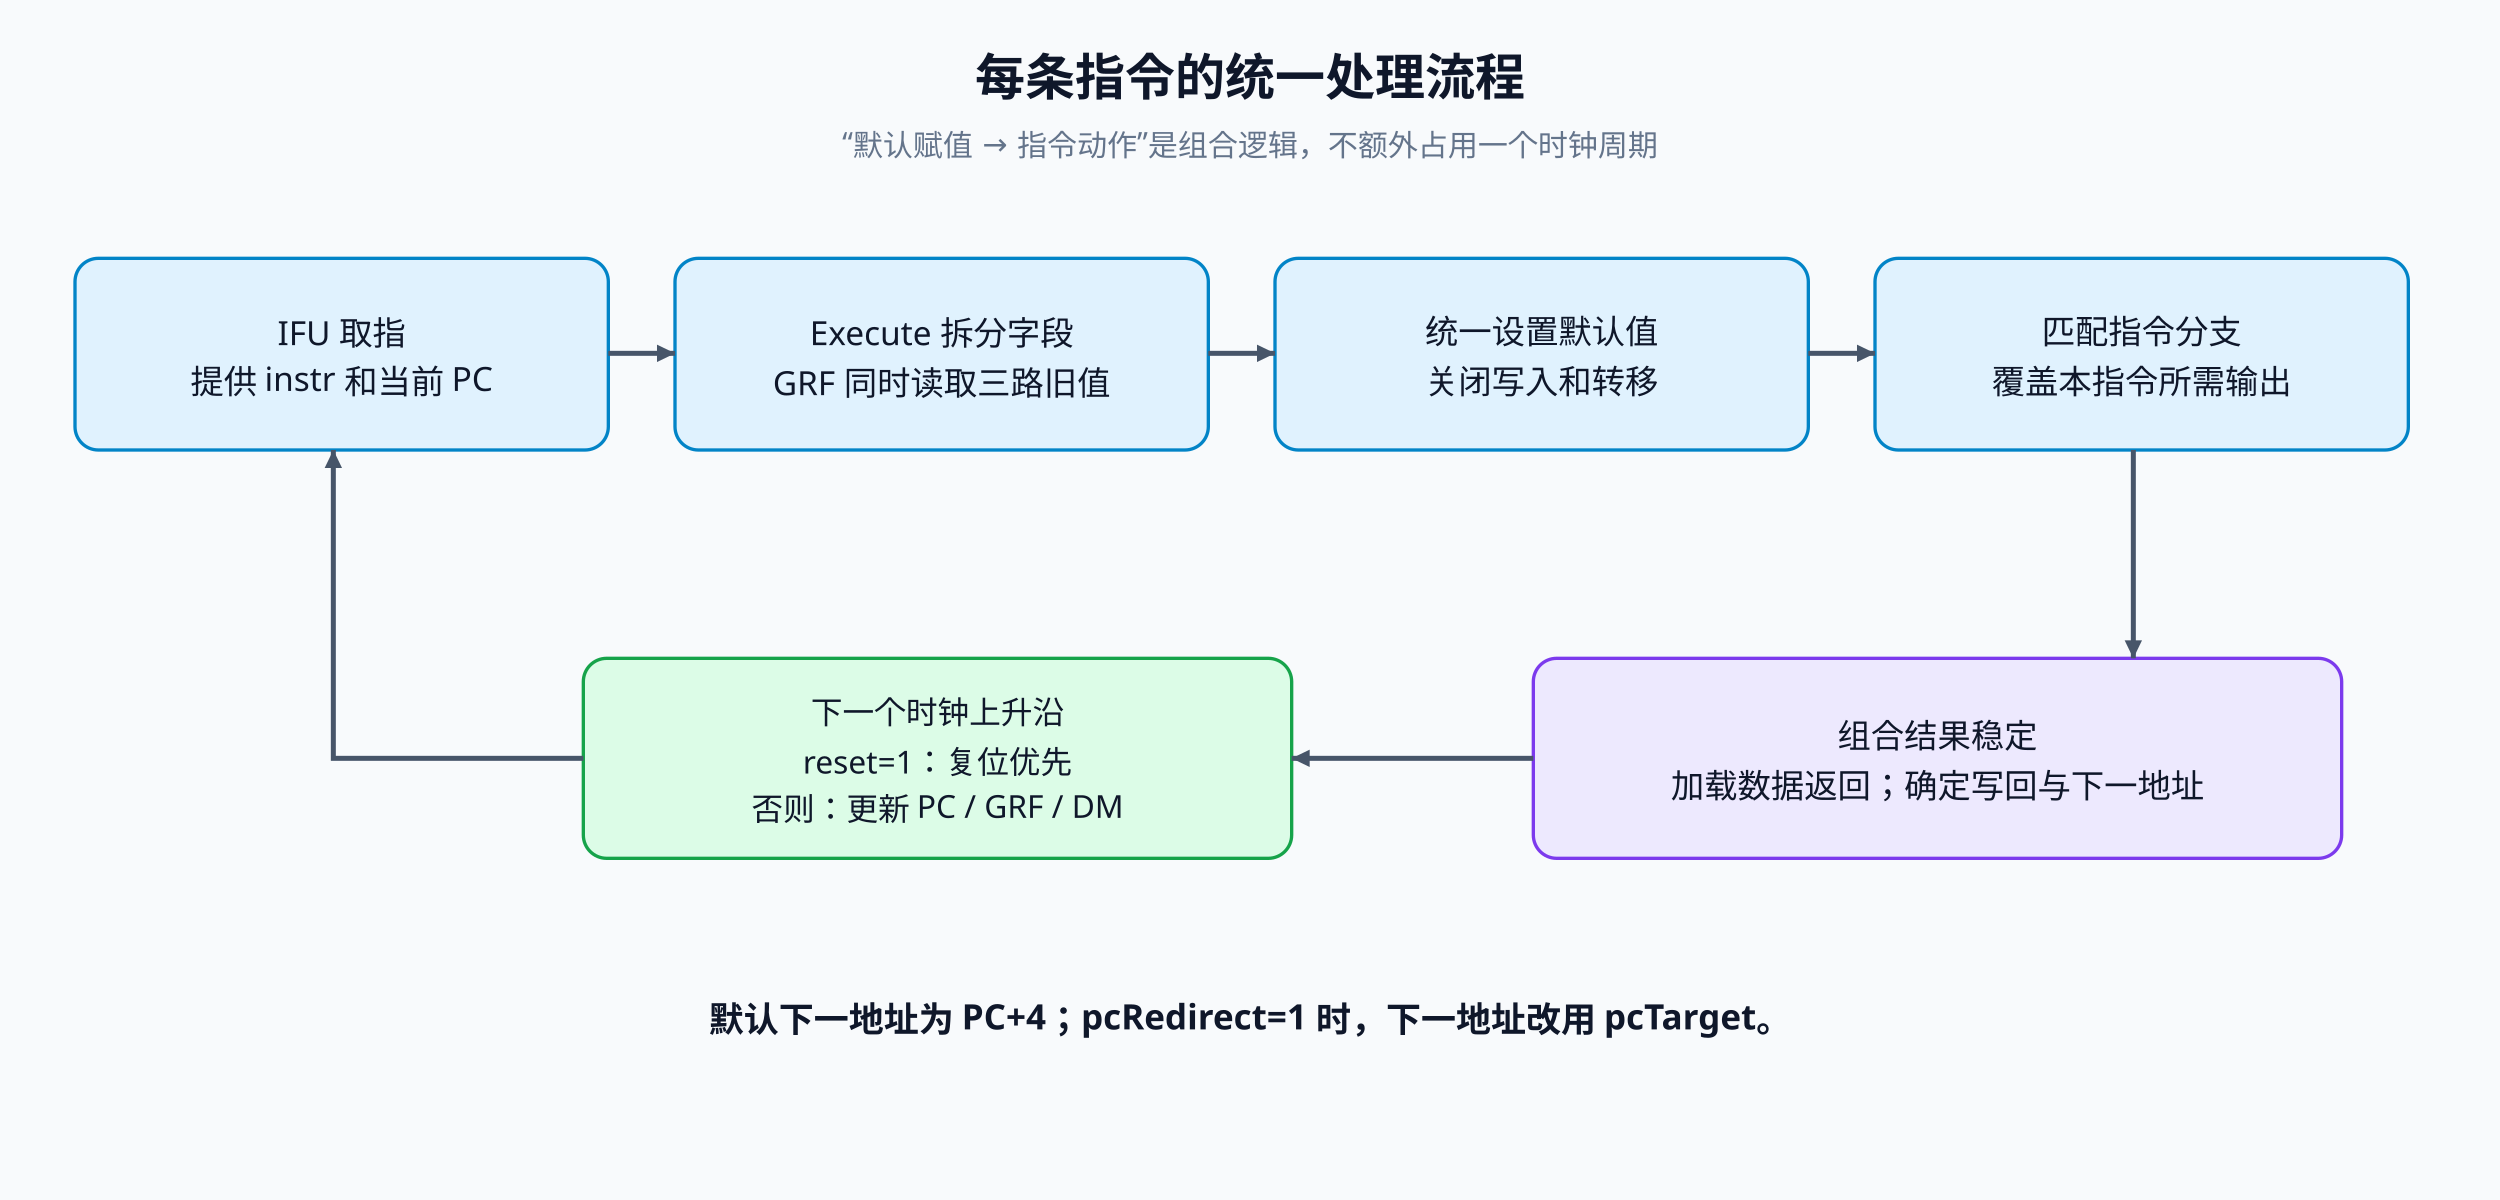
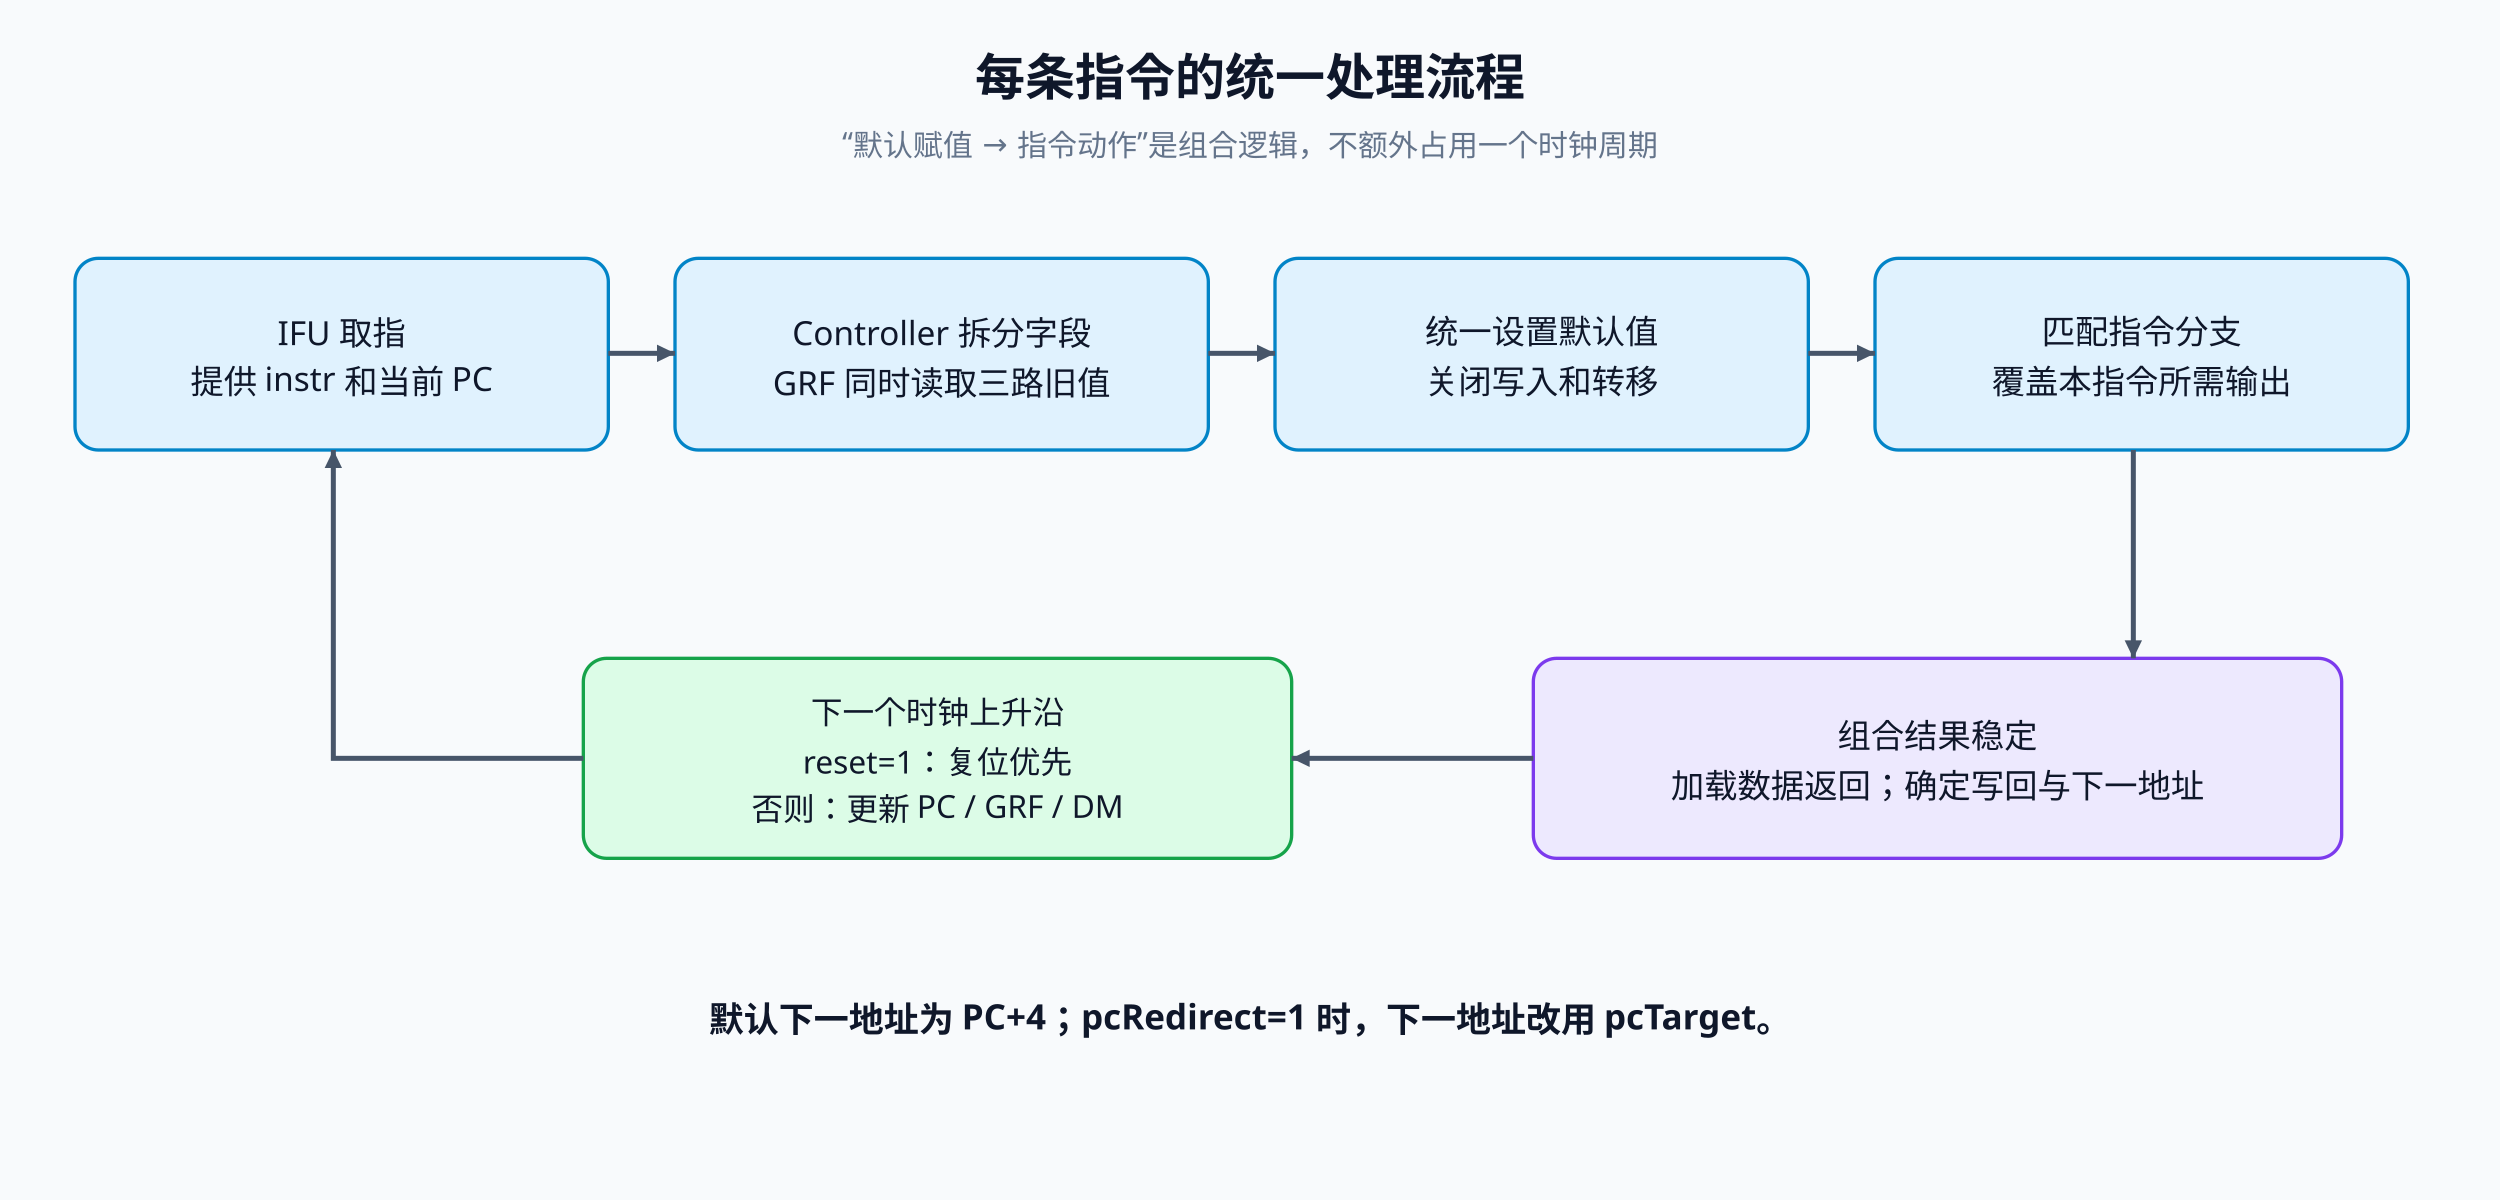
<svg xmlns="http://www.w3.org/2000/svg" width="1500" height="720" viewBox="0 0 1500 720">
  <rect width="100%" height="100%" fill="#f8fafc" />
  <text x="750.0" y="44" dominant-baseline="central" text-anchor="middle" font-family="Microsoft YaHei,sans-serif" font-size="30" font-weight="700" fill="#0f172a">每条指令的统一处理流程</text>
  <text x="750.0" y="85" dominant-baseline="central" text-anchor="middle" font-family="Microsoft YaHei,sans-serif" font-size="18" font-weight="400" fill="#64748b">“默认赋值 → 指令动作”是组合逻辑，不额外占用一个时钟周期</text>
  <rect x="45" y="155" width="320" height="115" rx="14" fill="#e0f2fe" stroke="#0284c7" stroke-width="2" />
  <text x="205.0" y="197.5" dominant-baseline="central" text-anchor="middle" font-family="Microsoft YaHei,sans-serif" font-size="20" font-weight="400" fill="#0f172a">IFU 取指</text>
  <text x="205.0" y="227.5" dominant-baseline="central" text-anchor="middle" font-family="Microsoft YaHei,sans-serif" font-size="20" font-weight="400" fill="#0f172a">提供 instr 和当前 PC</text>
  <rect x="405" y="155" width="320" height="115" rx="14" fill="#e0f2fe" stroke="#0284c7" stroke-width="2" />
-   <text x="565.0" y="197.5" dominant-baseline="central" text-anchor="middle" font-family="Microsoft YaHei,sans-serif" font-size="20" font-weight="400" fill="#0f172a">Execute 拆分字段</text>
+   <text x="565.0" y="197.5" dominant-baseline="central" text-anchor="middle" font-family="Microsoft YaHei,sans-serif" font-size="20" font-weight="400" fill="#0f172a">Controller 拆分字段</text>
  <text x="565.0" y="227.5" dominant-baseline="central" text-anchor="middle" font-family="Microsoft YaHei,sans-serif" font-size="20" font-weight="400" fill="#0f172a">GRF 同时读取三路旧值</text>
  <rect x="765" y="155" width="320" height="115" rx="14" fill="#e0f2fe" stroke="#0284c7" stroke-width="2" />
  <text x="925.0" y="197.5" dominant-baseline="central" text-anchor="middle" font-family="Microsoft YaHei,sans-serif" font-size="20" font-weight="400" fill="#0f172a">统一设置默认值</text>
  <text x="925.0" y="227.5" dominant-baseline="central" text-anchor="middle" font-family="Microsoft YaHei,sans-serif" font-size="20" font-weight="400" fill="#0f172a">关闭写入和转移</text>
  <rect x="1125" y="155" width="320" height="115" rx="14" fill="#e0f2fe" stroke="#0284c7" stroke-width="2" />
  <text x="1285.0" y="197.5" dominant-baseline="central" text-anchor="middle" font-family="Microsoft YaHei,sans-serif" font-size="20" font-weight="400" fill="#0f172a">匹配指令分支</text>
  <text x="1285.0" y="227.5" dominant-baseline="central" text-anchor="middle" font-family="Microsoft YaHei,sans-serif" font-size="20" font-weight="400" fill="#0f172a">覆盖本指令所需输出</text>
  <polyline points="365,212 405,212" fill="none" stroke="#475569" stroke-width="3" />
  <polygon points="405,212 394.195,217.22 394.195,206.78" fill="#475569" />
  <polyline points="725,212 765,212" fill="none" stroke="#475569" stroke-width="3" />
  <polygon points="765,212 754.195,217.22 754.195,206.78" fill="#475569" />
  <polyline points="1085,212 1125,212" fill="none" stroke="#475569" stroke-width="3" />
  <polygon points="1125,212 1114.195,217.22 1114.195,206.78" fill="#475569" />
  <rect x="920" y="395" width="485" height="120" rx="14" fill="#ede9fe" stroke="#7c3aed" stroke-width="2" />
  <text x="1162.5" y="440.0" dominant-baseline="central" text-anchor="middle" font-family="Microsoft YaHei,sans-serif" font-size="20" font-weight="400" fill="#0f172a">组合结果稳定</text>
  <text x="1162.5" y="470.0" dominant-baseline="central" text-anchor="middle" font-family="Microsoft YaHei,sans-serif" font-size="20" font-weight="400" fill="#0f172a">加载数据返回；确定写回与下一地址</text>
  <polyline points="1280,270 1280,395" fill="none" stroke="#475569" stroke-width="3" />
  <polygon points="1280,395 1274.78,384.195 1285.22,384.195" fill="#475569" />
  <rect x="350" y="395" width="425" height="120" rx="14" fill="#dcfce7" stroke="#16a34a" stroke-width="2" />
  <text x="562.5" y="426.0" dominant-baseline="central" text-anchor="middle" font-family="Microsoft YaHei,sans-serif" font-size="19" font-weight="400" fill="#0f172a">下一个时钟上升沿</text>
  <text x="562.5" y="455.0" dominant-baseline="central" text-anchor="middle" font-family="Microsoft YaHei,sans-serif" font-size="19" font-weight="400" fill="#0f172a">reset=1：复位优先</text>
  <text x="562.5" y="484.0" dominant-baseline="central" text-anchor="middle" font-family="Microsoft YaHei,sans-serif" font-size="19" font-weight="400" fill="#0f172a">否则：更新 PC / GRF / DM</text>
  <polyline points="920,455 775,455" fill="none" stroke="#475569" stroke-width="3" />
  <polygon points="775,455 785.805,449.78 785.805,460.22" fill="#475569" />
  <polyline points="350,455 200,455 200,270" fill="none" stroke="#475569" stroke-width="3" />
  <polygon points="200,270 205.22,280.805 194.78,280.805" fill="#475569" />
  <text x="750" y="610" dominant-baseline="central" text-anchor="middle" font-family="Microsoft YaHei,sans-serif" font-size="21" font-weight="700" fill="#0f172a">默认下一地址为 PC+4；pcRedirect=1 时，下一地址改用 pcTarget。</text>
</svg>
